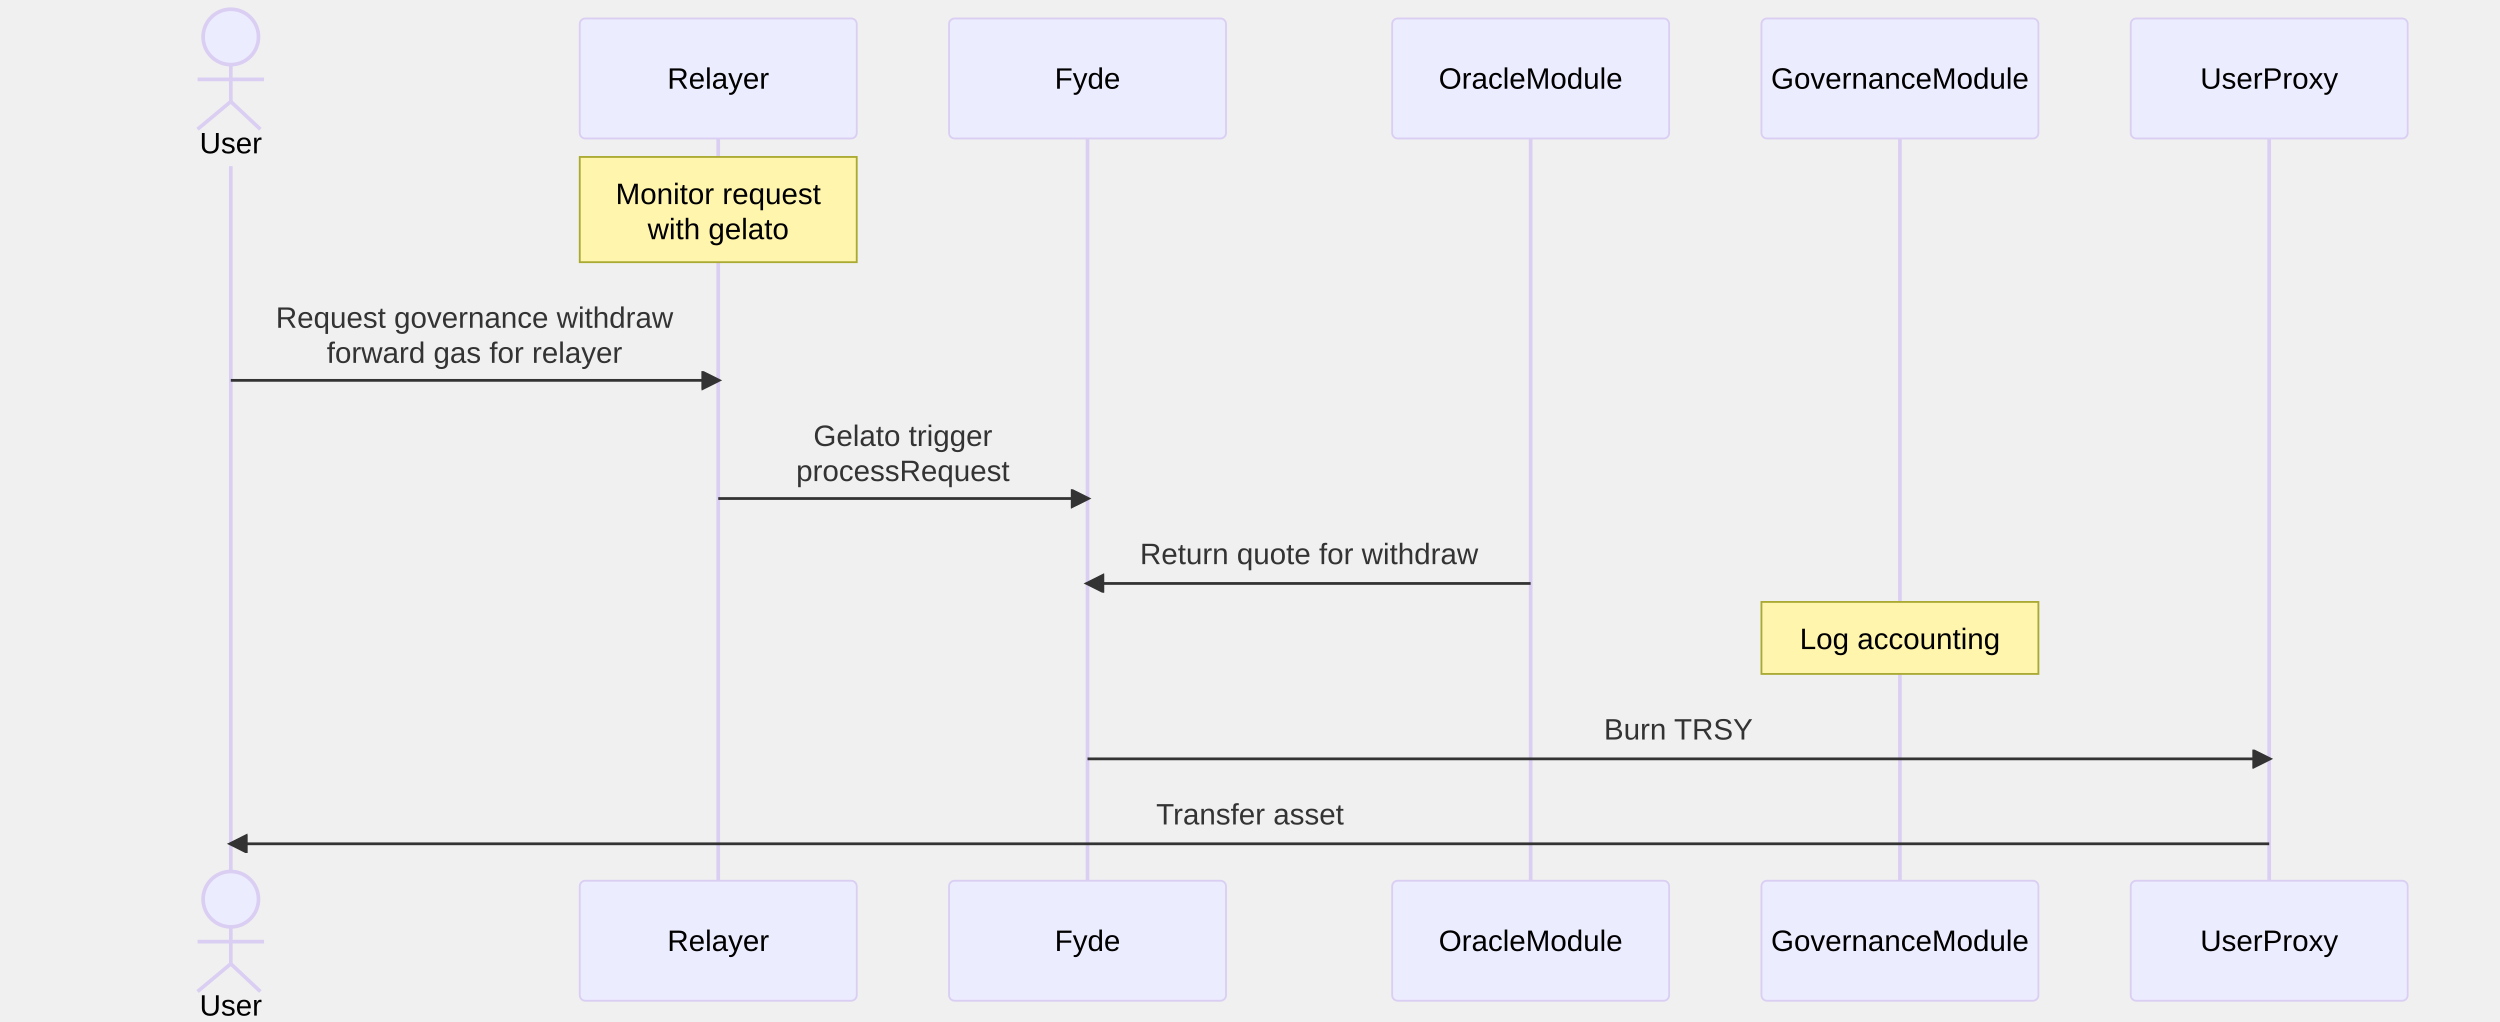
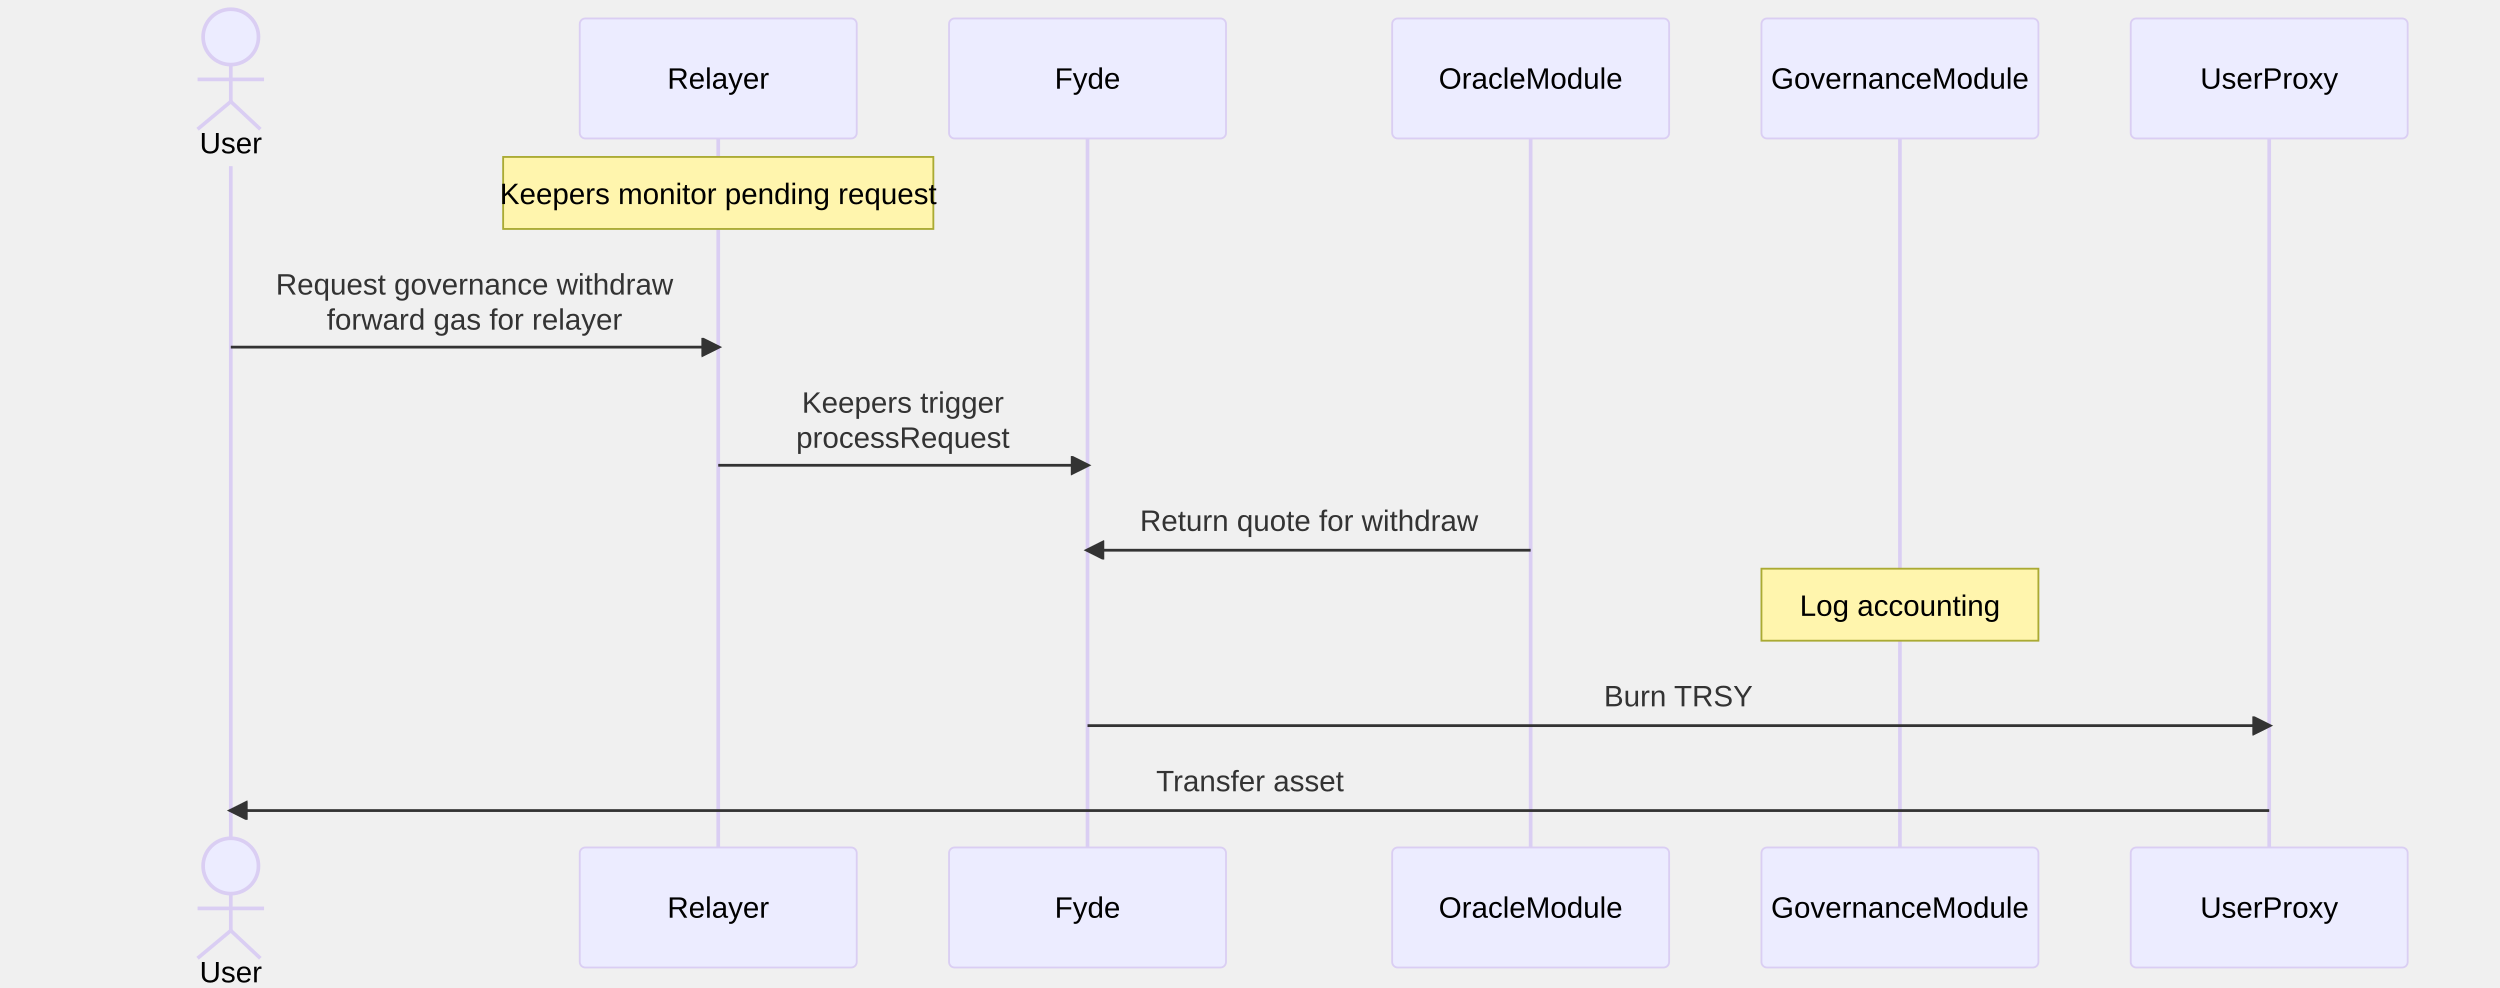
- <svg xmlns="http://www.w3.org/2000/svg" aria-roledescription="sequence" role="graphics-document document" viewBox="-50 -10 1354 553" style="max-width: 1354px; background-color: white;" width="100%" id="my-svg">
+ <svg xmlns="http://www.w3.org/2000/svg" aria-roledescription="sequence" role="graphics-document document" viewBox="-50 -10 1354 535" style="max-width: 1354px; background-color: white;" width="100%" id="my-svg">
  <style>#my-svg{font-family:"trebuchet ms",verdana,arial,sans-serif;font-size:16px;fill:#333;}#my-svg .error-icon{fill:#552222;}#my-svg .error-text{fill:#552222;stroke:#552222;}#my-svg .edge-thickness-normal{stroke-width:2px;}#my-svg .edge-thickness-thick{stroke-width:3.5px;}#my-svg .edge-pattern-solid{stroke-dasharray:0;}#my-svg .edge-pattern-dashed{stroke-dasharray:3;}#my-svg .edge-pattern-dotted{stroke-dasharray:2;}#my-svg .marker{fill:#333333;stroke:#333333;}#my-svg .marker.cross{stroke:#333333;}#my-svg svg{font-family:"trebuchet ms",verdana,arial,sans-serif;font-size:16px;}#my-svg .actor{stroke:hsl(259.626, 59.777%, 87.902%);fill:#ECECFF;}#my-svg text.actor&gt;tspan{fill:black;stroke:none;}#my-svg .actor-line{stroke:grey;}#my-svg .messageLine0{stroke-width:1.5;stroke-dasharray:none;stroke:#333;}#my-svg .messageLine1{stroke-width:1.5;stroke-dasharray:2,2;stroke:#333;}#my-svg #arrowhead path{fill:#333;stroke:#333;}#my-svg .sequenceNumber{fill:white;}#my-svg #sequencenumber{fill:#333;}#my-svg #crosshead path{fill:#333;stroke:#333;}#my-svg .messageText{fill:#333;stroke:none;}#my-svg .labelBox{stroke:hsl(259.626, 59.777%, 87.902%);fill:#ECECFF;}#my-svg .labelText,#my-svg .labelText&gt;tspan{fill:black;stroke:none;}#my-svg .loopText,#my-svg .loopText&gt;tspan{fill:black;stroke:none;}#my-svg .loopLine{stroke-width:2px;stroke-dasharray:2,2;stroke:hsl(259.626, 59.777%, 87.902%);fill:hsl(259.626, 59.777%, 87.902%);}#my-svg .note{stroke:#aaaa33;fill:#fff5ad;}#my-svg .noteText,#my-svg .noteText&gt;tspan{fill:black;stroke:none;}#my-svg .activation0{fill:#f4f4f4;stroke:#666;}#my-svg .activation1{fill:#f4f4f4;stroke:#666;}#my-svg .activation2{fill:#f4f4f4;stroke:#666;}#my-svg .actorPopupMenu{position:absolute;}#my-svg .actorPopupMenuPanel{position:absolute;fill:#ECECFF;box-shadow:0px 8px 16px 0px rgba(0,0,0,0.2);filter:drop-shadow(3px 5px 2px rgb(0 0 0 / 0.4));}#my-svg .actor-man line{stroke:hsl(259.626, 59.777%, 87.902%);fill:#ECECFF;}#my-svg .actor-man circle,#my-svg line{stroke:hsl(259.626, 59.777%, 87.902%);fill:#ECECFF;stroke-width:2px;}#my-svg :root{--mermaid-font-family:"trebuchet ms",verdana,arial,sans-serif;}</style>
  <g />
  <defs>
    <symbol height="24" width="24" id="computer">
      <path d="M2 2v13h20v-13h-20zm18 11h-16v-9h16v9zm-10.228 6l.466-1h3.524l.467 1h-4.457zm14.228 3h-24l2-6h2.104l-1.33 4h18.45l-1.297-4h2.073l2 6zm-5-10h-14v-7h14v7z" transform="scale(.5)" />
    </symbol>
  </defs>
  <defs>
    <symbol clip-rule="evenodd" fill-rule="evenodd" id="database">
      <path d="M12.258.001l.256.004.255.005.253.008.251.01.249.012.247.015.246.016.242.019.241.02.239.023.236.024.233.027.231.028.229.031.225.032.223.034.22.036.217.038.214.04.211.041.208.043.205.045.201.046.198.048.194.05.191.051.187.053.183.054.18.056.175.057.172.059.168.06.163.061.16.063.155.064.15.066.074.033.073.033.071.034.07.034.069.035.068.035.067.035.066.035.064.036.064.036.062.036.06.036.06.037.058.037.058.037.055.038.055.038.053.038.052.038.051.039.05.039.048.039.047.039.045.04.044.04.043.04.041.04.04.041.039.041.037.041.036.041.034.041.033.042.032.042.03.042.029.042.027.042.026.043.024.043.023.043.021.043.02.043.018.044.017.043.015.044.013.044.012.044.011.045.009.044.007.045.006.045.004.045.002.045.001.045v17l-.001.045-.002.045-.004.045-.006.045-.007.045-.009.044-.011.045-.012.044-.013.044-.015.044-.017.043-.018.044-.02.043-.021.043-.023.043-.024.043-.026.043-.027.042-.029.042-.03.042-.032.042-.033.042-.034.041-.036.041-.037.041-.039.041-.04.041-.041.04-.043.04-.044.04-.045.04-.047.039-.048.039-.05.039-.051.039-.052.038-.053.038-.055.038-.055.038-.058.037-.058.037-.06.037-.06.036-.062.036-.064.036-.064.036-.066.035-.067.035-.068.035-.069.035-.07.034-.071.034-.073.033-.074.033-.15.066-.155.064-.16.063-.163.061-.168.06-.172.059-.175.057-.18.056-.183.054-.187.053-.191.051-.194.05-.198.048-.201.046-.205.045-.208.043-.211.041-.214.04-.217.038-.22.036-.223.034-.225.032-.229.031-.231.028-.233.027-.236.024-.239.023-.241.02-.242.019-.246.016-.247.015-.249.012-.251.01-.253.008-.255.005-.256.004-.258.001-.258-.001-.256-.004-.255-.005-.253-.008-.251-.01-.249-.012-.247-.015-.245-.016-.243-.019-.241-.02-.238-.023-.236-.024-.234-.027-.231-.028-.228-.031-.226-.032-.223-.034-.22-.036-.217-.038-.214-.04-.211-.041-.208-.043-.204-.045-.201-.046-.198-.048-.195-.05-.19-.051-.187-.053-.184-.054-.179-.056-.176-.057-.172-.059-.167-.06-.164-.061-.159-.063-.155-.064-.151-.066-.074-.033-.072-.033-.072-.034-.07-.034-.069-.035-.068-.035-.067-.035-.066-.035-.064-.036-.063-.036-.062-.036-.061-.036-.06-.037-.058-.037-.057-.037-.056-.038-.055-.038-.053-.038-.052-.038-.051-.039-.049-.039-.049-.039-.046-.039-.046-.04-.044-.04-.043-.04-.041-.04-.04-.041-.039-.041-.037-.041-.036-.041-.034-.041-.033-.042-.032-.042-.03-.042-.029-.042-.027-.042-.026-.043-.024-.043-.023-.043-.021-.043-.02-.043-.018-.044-.017-.043-.015-.044-.013-.044-.012-.044-.011-.045-.009-.044-.007-.045-.006-.045-.004-.045-.002-.045-.001-.045v-17l.001-.045.002-.045.004-.045.006-.045.007-.045.009-.044.011-.045.012-.044.013-.044.015-.044.017-.043.018-.044.02-.043.021-.043.023-.043.024-.043.026-.043.027-.042.029-.042.03-.042.032-.042.033-.042.034-.041.036-.041.037-.041.039-.041.04-.041.041-.04.043-.04.044-.04.046-.04.046-.039.049-.039.049-.039.051-.039.052-.038.053-.038.055-.038.056-.038.057-.037.058-.037.06-.037.061-.036.062-.036.063-.036.064-.036.066-.035.067-.035.068-.035.069-.035.07-.034.072-.034.072-.033.074-.033.151-.066.155-.064.159-.063.164-.061.167-.06.172-.059.176-.057.179-.056.184-.054.187-.053.19-.051.195-.05.198-.048.201-.046.204-.045.208-.043.211-.041.214-.04.217-.038.22-.036.223-.034.226-.032.228-.031.231-.028.234-.027.236-.024.238-.023.241-.02.243-.019.245-.016.247-.015.249-.012.251-.01.253-.008.255-.005.256-.004.258-.001.258.001zm-9.258 20.499v.01l.001.021.003.021.004.022.005.021.006.022.007.022.009.023.01.022.011.023.012.023.013.023.015.023.016.024.017.023.018.024.019.024.021.024.022.025.023.024.024.025.052.049.056.05.061.051.066.051.07.051.075.051.079.052.084.052.088.052.092.052.097.052.102.051.105.052.11.052.114.051.119.051.123.051.127.05.131.05.135.05.139.048.144.049.147.047.152.047.155.047.16.045.163.045.167.043.171.043.176.041.178.041.183.039.187.039.19.037.194.035.197.035.202.033.204.031.209.03.212.029.216.027.219.025.222.024.226.021.23.02.233.018.236.016.24.015.243.012.246.01.249.008.253.005.256.004.259.001.26-.001.257-.004.254-.005.25-.008.247-.011.244-.012.241-.014.237-.016.233-.018.231-.021.226-.021.224-.024.22-.026.216-.027.212-.028.21-.031.205-.031.202-.034.198-.034.194-.036.191-.037.187-.039.183-.04.179-.04.175-.042.172-.043.168-.044.163-.045.16-.046.155-.046.152-.047.148-.048.143-.049.139-.049.136-.05.131-.05.126-.05.123-.051.118-.052.114-.051.11-.052.106-.052.101-.052.096-.052.092-.052.088-.053.083-.051.079-.052.074-.052.07-.051.065-.051.06-.051.056-.05.051-.05.023-.024.023-.025.021-.024.02-.024.019-.024.018-.024.017-.024.015-.023.014-.024.013-.023.012-.023.01-.023.01-.022.008-.022.006-.022.006-.022.004-.022.004-.021.001-.021.001-.021v-4.127l-.077.055-.08.053-.083.054-.085.053-.087.052-.09.052-.093.051-.095.05-.097.05-.1.049-.102.049-.105.048-.106.047-.109.047-.111.046-.114.045-.115.045-.118.044-.12.043-.122.042-.124.042-.126.041-.128.04-.13.04-.132.038-.134.038-.135.037-.138.037-.139.035-.142.035-.143.034-.144.033-.147.032-.148.031-.15.03-.151.03-.153.029-.154.027-.156.027-.158.026-.159.025-.161.024-.162.023-.163.022-.165.021-.166.02-.167.019-.169.018-.169.017-.171.016-.173.015-.173.014-.175.013-.175.012-.177.011-.178.01-.179.008-.179.008-.181.006-.182.005-.182.004-.184.003-.184.002h-.37l-.184-.002-.184-.003-.182-.004-.182-.005-.181-.006-.179-.008-.179-.008-.178-.01-.176-.011-.176-.012-.175-.013-.173-.014-.172-.015-.171-.016-.17-.017-.169-.018-.167-.019-.166-.02-.165-.021-.163-.022-.162-.023-.161-.024-.159-.025-.157-.026-.156-.027-.155-.027-.153-.029-.151-.03-.15-.03-.148-.031-.146-.032-.145-.033-.143-.034-.141-.035-.14-.035-.137-.037-.136-.037-.134-.038-.132-.038-.13-.04-.128-.04-.126-.041-.124-.042-.122-.042-.12-.044-.117-.043-.116-.045-.113-.045-.112-.046-.109-.047-.106-.047-.105-.048-.102-.049-.1-.049-.097-.05-.095-.05-.093-.052-.09-.051-.087-.052-.085-.053-.083-.054-.08-.054-.077-.054v4.127zm0-5.654v.011l.001.021.003.021.004.021.005.022.006.022.007.022.009.022.01.022.011.023.012.023.013.023.015.024.016.023.017.024.018.024.019.024.021.024.022.024.023.025.024.024.052.05.056.05.061.05.066.051.07.051.075.052.079.051.084.052.088.052.092.052.097.052.102.052.105.052.11.051.114.051.119.052.123.05.127.051.131.05.135.049.139.049.144.048.147.048.152.047.155.046.16.045.163.045.167.044.171.042.176.042.178.04.183.04.187.038.19.037.194.036.197.034.202.033.204.032.209.03.212.028.216.027.219.025.222.024.226.022.23.02.233.018.236.016.24.014.243.012.246.01.249.008.253.006.256.003.259.001.26-.001.257-.003.254-.006.25-.008.247-.01.244-.012.241-.015.237-.016.233-.018.231-.02.226-.022.224-.024.22-.025.216-.027.212-.029.21-.03.205-.032.202-.033.198-.035.194-.036.191-.037.187-.039.183-.039.179-.041.175-.042.172-.043.168-.044.163-.045.16-.045.155-.047.152-.047.148-.048.143-.048.139-.05.136-.049.131-.05.126-.051.123-.051.118-.051.114-.052.11-.052.106-.052.101-.052.096-.052.092-.052.088-.052.083-.052.079-.052.074-.051.07-.052.065-.051.06-.05.056-.051.051-.049.023-.025.023-.024.021-.025.02-.024.019-.024.018-.024.017-.024.015-.023.014-.023.013-.024.012-.022.01-.023.01-.023.008-.022.006-.022.006-.022.004-.021.004-.022.001-.021.001-.021v-4.139l-.077.054-.08.054-.083.054-.085.052-.087.053-.09.051-.093.051-.095.051-.097.05-.1.049-.102.049-.105.048-.106.047-.109.047-.111.046-.114.045-.115.044-.118.044-.12.044-.122.042-.124.042-.126.041-.128.04-.13.039-.132.039-.134.038-.135.037-.138.036-.139.036-.142.035-.143.033-.144.033-.147.033-.148.031-.15.03-.151.03-.153.028-.154.028-.156.027-.158.026-.159.025-.161.024-.162.023-.163.022-.165.021-.166.02-.167.019-.169.018-.169.017-.171.016-.173.015-.173.014-.175.013-.175.012-.177.011-.178.009-.179.009-.179.007-.181.007-.182.005-.182.004-.184.003-.184.002h-.37l-.184-.002-.184-.003-.182-.004-.182-.005-.181-.007-.179-.007-.179-.009-.178-.009-.176-.011-.176-.012-.175-.013-.173-.014-.172-.015-.171-.016-.17-.017-.169-.018-.167-.019-.166-.02-.165-.021-.163-.022-.162-.023-.161-.024-.159-.025-.157-.026-.156-.027-.155-.028-.153-.028-.151-.03-.15-.03-.148-.031-.146-.033-.145-.033-.143-.033-.141-.035-.14-.036-.137-.036-.136-.037-.134-.038-.132-.039-.13-.039-.128-.04-.126-.041-.124-.042-.122-.043-.12-.043-.117-.044-.116-.044-.113-.046-.112-.046-.109-.046-.106-.047-.105-.048-.102-.049-.1-.049-.097-.05-.095-.051-.093-.051-.09-.051-.087-.053-.085-.052-.083-.054-.08-.054-.077-.054v4.139zm0-5.666v.011l.001.02.003.022.004.021.005.022.006.021.007.022.009.023.01.022.011.023.012.023.013.023.015.023.016.024.017.024.018.023.019.024.021.025.022.024.023.024.024.025.052.05.056.05.061.05.066.051.07.051.075.052.079.051.084.052.088.052.092.052.097.052.102.052.105.051.11.052.114.051.119.051.123.051.127.05.131.05.135.05.139.049.144.048.147.048.152.047.155.046.16.045.163.045.167.043.171.043.176.042.178.04.183.04.187.038.19.037.194.036.197.034.202.033.204.032.209.03.212.028.216.027.219.025.222.024.226.021.23.02.233.018.236.017.24.014.243.012.246.01.249.008.253.006.256.003.259.001.26-.001.257-.003.254-.006.25-.008.247-.01.244-.013.241-.014.237-.016.233-.018.231-.02.226-.022.224-.024.22-.025.216-.027.212-.029.21-.03.205-.032.202-.033.198-.035.194-.036.191-.037.187-.039.183-.039.179-.041.175-.042.172-.043.168-.044.163-.045.16-.045.155-.047.152-.047.148-.048.143-.049.139-.049.136-.049.131-.051.126-.05.123-.051.118-.052.114-.051.11-.052.106-.052.101-.052.096-.052.092-.052.088-.052.083-.052.079-.052.074-.052.07-.051.065-.051.06-.051.056-.05.051-.049.023-.025.023-.025.021-.024.02-.024.019-.024.018-.024.017-.024.015-.023.014-.024.013-.023.012-.023.01-.022.01-.023.008-.022.006-.022.006-.022.004-.022.004-.021.001-.021.001-.021v-4.153l-.077.054-.08.054-.083.053-.085.053-.087.053-.09.051-.093.051-.095.051-.097.05-.1.049-.102.048-.105.048-.106.048-.109.046-.111.046-.114.046-.115.044-.118.044-.12.043-.122.043-.124.042-.126.041-.128.04-.13.039-.132.039-.134.038-.135.037-.138.036-.139.036-.142.034-.143.034-.144.033-.147.032-.148.032-.15.03-.151.03-.153.028-.154.028-.156.027-.158.026-.159.024-.161.024-.162.023-.163.023-.165.021-.166.02-.167.019-.169.018-.169.017-.171.016-.173.015-.173.014-.175.013-.175.012-.177.01-.178.01-.179.009-.179.007-.181.006-.182.006-.182.004-.184.003-.184.001-.185.001-.185-.001-.184-.001-.184-.003-.182-.004-.182-.006-.181-.006-.179-.007-.179-.009-.178-.01-.176-.01-.176-.012-.175-.013-.173-.014-.172-.015-.171-.016-.17-.017-.169-.018-.167-.019-.166-.02-.165-.021-.163-.023-.162-.023-.161-.024-.159-.024-.157-.026-.156-.027-.155-.028-.153-.028-.151-.03-.15-.03-.148-.032-.146-.032-.145-.033-.143-.034-.141-.034-.14-.036-.137-.036-.136-.037-.134-.038-.132-.039-.13-.039-.128-.041-.126-.041-.124-.041-.122-.043-.12-.043-.117-.044-.116-.044-.113-.046-.112-.046-.109-.046-.106-.048-.105-.048-.102-.048-.1-.05-.097-.049-.095-.051-.093-.051-.09-.052-.087-.052-.085-.053-.083-.053-.08-.054-.077-.054v4.153zm8.74-8.179l-.257.004-.254.005-.25.008-.247.011-.244.012-.241.014-.237.016-.233.018-.231.021-.226.022-.224.023-.22.026-.216.027-.212.028-.21.031-.205.032-.202.033-.198.034-.194.036-.191.038-.187.038-.183.04-.179.041-.175.042-.172.043-.168.043-.163.045-.16.046-.155.046-.152.048-.148.048-.143.048-.139.049-.136.05-.131.05-.126.051-.123.051-.118.051-.114.052-.11.052-.106.052-.101.052-.096.052-.092.052-.088.052-.083.052-.079.052-.074.051-.07.052-.065.051-.06.05-.056.05-.051.05-.023.025-.023.024-.021.024-.02.025-.019.024-.018.024-.017.023-.015.024-.014.023-.013.023-.012.023-.01.023-.01.022-.008.022-.006.023-.006.021-.004.022-.004.021-.001.021-.001.021.001.021.001.021.004.021.004.022.006.021.006.023.008.022.01.022.01.023.012.023.013.023.014.023.015.024.017.023.018.024.019.024.02.025.021.024.023.024.023.025.051.05.056.05.06.05.065.051.07.052.074.051.079.052.083.052.088.052.092.052.096.052.101.052.106.052.11.052.114.052.118.051.123.051.126.051.131.05.136.05.139.049.143.048.148.048.152.048.155.046.16.046.163.045.168.043.172.043.175.042.179.041.183.04.187.038.191.038.194.036.198.034.202.033.205.032.21.031.212.028.216.027.22.026.224.023.226.022.231.021.233.018.237.016.241.014.244.012.247.011.25.008.254.005.257.004.26.001.26-.001.257-.004.254-.005.25-.008.247-.011.244-.012.241-.014.237-.016.233-.018.231-.021.226-.022.224-.023.22-.026.216-.027.212-.028.21-.031.205-.032.202-.033.198-.034.194-.036.191-.038.187-.038.183-.04.179-.041.175-.042.172-.043.168-.043.163-.045.16-.046.155-.046.152-.048.148-.048.143-.048.139-.049.136-.05.131-.05.126-.051.123-.051.118-.051.114-.052.11-.052.106-.052.101-.052.096-.052.092-.052.088-.052.083-.052.079-.052.074-.051.07-.052.065-.051.06-.05.056-.05.051-.05.023-.025.023-.024.021-.024.02-.025.019-.024.018-.024.017-.023.015-.024.014-.023.013-.023.012-.023.01-.023.01-.022.008-.022.006-.023.006-.021.004-.022.004-.021.001-.021.001-.021-.001-.021-.001-.021-.004-.021-.004-.022-.006-.021-.006-.023-.008-.022-.01-.022-.01-.023-.012-.023-.013-.023-.014-.023-.015-.024-.017-.023-.018-.024-.019-.024-.02-.025-.021-.024-.023-.024-.023-.025-.051-.05-.056-.05-.06-.05-.065-.051-.07-.052-.074-.051-.079-.052-.083-.052-.088-.052-.092-.052-.096-.052-.101-.052-.106-.052-.11-.052-.114-.052-.118-.051-.123-.051-.126-.051-.131-.05-.136-.05-.139-.049-.143-.048-.148-.048-.152-.048-.155-.046-.16-.046-.163-.045-.168-.043-.172-.043-.175-.042-.179-.041-.183-.04-.187-.038-.191-.038-.194-.036-.198-.034-.202-.033-.205-.032-.21-.031-.212-.028-.216-.027-.22-.026-.224-.023-.226-.022-.231-.021-.233-.018-.237-.016-.241-.014-.244-.012-.247-.011-.25-.008-.254-.005-.257-.004-.26-.001-.26.001z" transform="scale(.5)" />
    </symbol>
  </defs>
  <defs>
    <symbol height="24" width="24" id="clock">
      <path d="M12 2c5.514 0 10 4.486 10 10s-4.486 10-10 10-10-4.486-10-10 4.486-10 10-10zm0-2c-6.627 0-12 5.373-12 12s5.373 12 12 12 12-5.373 12-12-5.373-12-12-12zm5.848 12.459c.202.038.202.333.001.372-1.907.361-6.045 1.111-6.547 1.111-.719 0-1.301-.582-1.301-1.301 0-.512.77-5.447 1.125-7.445.034-.192.312-.181.343.014l.985 6.238 5.394 1.011z" transform="scale(.5)" />
    </symbol>
  </defs>
-   <line stroke="#999" stroke-width="0.5px" class="200" y2="487" x2="75" y1="80" x1="75" id="actor0" />
+   <line stroke="#999" stroke-width="0.5px" class="200" y2="469" x2="75" y1="80" x1="75" id="actor0" />
  <g class="actor-man">
    <line y2="45" x2="75" y1="25" x1="75" id="actor-man-torso0" />
    <line y2="33" x2="93" y1="33" x1="57" id="actor-man-arms0" />
    <line y2="45" x2="75" y1="60" x1="57" />
    <line y2="60" x2="91" y1="45" x1="75" />
    <circle height="65" width="150" r="15" cy="10" cx="75" />
    <text style="text-anchor: middle; font-size: 16px; font-weight: 400;" class="actor" alignment-baseline="central" dominant-baseline="central" y="67.5" x="75">
      <tspan dy="0" x="75">User</tspan>
    </text>
  </g>
  <g>
-     <line stroke="#999" stroke-width="0.5px" class="200" y2="487" x2="339" y1="5" x1="339" id="actor1" />
+     <line stroke="#999" stroke-width="0.5px" class="200" y2="469" x2="339" y1="5" x1="339" id="actor1" />
    <g id="root-1">
      <rect class="actor" ry="3" rx="3" height="65" width="150" stroke="#666" fill="#eaeaea" y="0" x="264" />
      <text style="text-anchor: middle; font-size: 16px; font-weight: 400;" class="actor" alignment-baseline="central" dominant-baseline="central" y="32.5" x="339">
        <tspan dy="0" x="339">Relayer</tspan>
      </text>
    </g>
  </g>
  <g>
-     <line stroke="#999" stroke-width="0.5px" class="200" y2="487" x2="539" y1="5" x1="539" id="actor2" />
+     <line stroke="#999" stroke-width="0.5px" class="200" y2="469" x2="539" y1="5" x1="539" id="actor2" />
    <g id="root-2">
      <rect class="actor" ry="3" rx="3" height="65" width="150" stroke="#666" fill="#eaeaea" y="0" x="464" />
      <text style="text-anchor: middle; font-size: 16px; font-weight: 400;" class="actor" alignment-baseline="central" dominant-baseline="central" y="32.5" x="539">
        <tspan dy="0" x="539">Fyde</tspan>
      </text>
    </g>
  </g>
  <g>
-     <line stroke="#999" stroke-width="0.5px" class="200" y2="487" x2="779" y1="5" x1="779" id="actor3" />
+     <line stroke="#999" stroke-width="0.5px" class="200" y2="469" x2="779" y1="5" x1="779" id="actor3" />
    <g id="root-3">
      <rect class="actor" ry="3" rx="3" height="65" width="150" stroke="#666" fill="#eaeaea" y="0" x="704" />
      <text style="text-anchor: middle; font-size: 16px; font-weight: 400;" class="actor" alignment-baseline="central" dominant-baseline="central" y="32.5" x="779">
        <tspan dy="0" x="779">OracleModule</tspan>
      </text>
    </g>
  </g>
  <g>
-     <line stroke="#999" stroke-width="0.5px" class="200" y2="487" x2="979" y1="5" x1="979" id="actor4" />
+     <line stroke="#999" stroke-width="0.5px" class="200" y2="469" x2="979" y1="5" x1="979" id="actor4" />
    <g id="root-4">
      <rect class="actor" ry="3" rx="3" height="65" width="150" stroke="#666" fill="#eaeaea" y="0" x="904" />
      <text style="text-anchor: middle; font-size: 16px; font-weight: 400;" class="actor" alignment-baseline="central" dominant-baseline="central" y="32.5" x="979">
        <tspan dy="0" x="979">GovernanceModule</tspan>
      </text>
    </g>
  </g>
  <g>
-     <line stroke="#999" stroke-width="0.5px" class="200" y2="487" x2="1179" y1="5" x1="1179" id="actor5" />
+     <line stroke="#999" stroke-width="0.5px" class="200" y2="469" x2="1179" y1="5" x1="1179" id="actor5" />
    <g id="root-5">
      <rect class="actor" ry="3" rx="3" height="65" width="150" stroke="#666" fill="#eaeaea" y="0" x="1104" />
      <text style="text-anchor: middle; font-size: 16px; font-weight: 400;" class="actor" alignment-baseline="central" dominant-baseline="central" y="32.5" x="1179">
        <tspan dy="0" x="1179">UserProxy</tspan>
      </text>
    </g>
  </g>
  <defs>
    <marker orient="auto" markerHeight="12" markerWidth="12" markerUnits="userSpaceOnUse" refY="5" refX="9" id="arrowhead">
      <path d="M 0 0 L 10 5 L 0 10 z" />
    </marker>
  </defs>
  <defs>
    <marker refY="5" refX="4" orient="auto" markerHeight="8" markerWidth="15" id="crosshead">
      <path style="stroke-dasharray: 0, 0;" d="M 1,2 L 6,7 M 6,2 L 1,7" stroke-width="1pt" stroke="#000000" fill="none" />
    </marker>
  </defs>
  <defs>
    <marker orient="auto" markerHeight="28" markerWidth="20" refY="7" refX="18" id="filled-head">
      <path d="M 18,7 L9,13 L14,7 L9,1 Z" />
    </marker>
  </defs>
  <defs>
    <marker orient="auto" markerHeight="40" markerWidth="60" refY="15" refX="15" id="sequencenumber">
      <circle r="6" cy="15" cx="15" />
    </marker>
  </defs>
  <g>
-     <rect class="note" ry="0" rx="0" height="57" width="150" stroke="#666" fill="#EDF2AE" y="75" x="264" />
+     <rect class="note" ry="0" rx="0" height="39" width="233" stroke="#666" fill="#EDF2AE" y="75" x="222.5" />
    <text style="font-size: 16px; font-weight: 400;" dy="1em" class="noteText" alignment-baseline="middle" dominant-baseline="middle" text-anchor="middle" y="80" x="339">
-       <tspan x="339">Monitor request </tspan>
-     </text>
-     <text style="font-size: 16px; font-weight: 400;" dy="1em" class="noteText" alignment-baseline="middle" dominant-baseline="middle" text-anchor="middle" y="99" x="339">
-       <tspan x="339"> with gelato</tspan>
+       <tspan x="339">Keepers monitor pending request</tspan>
    </text>
  </g>
  <g>
-     <rect class="note" ry="0" rx="0" height="39" width="150" stroke="#666" fill="#EDF2AE" y="316" x="904" />
-     <text style="font-size: 16px; font-weight: 400;" dy="1em" class="noteText" alignment-baseline="middle" dominant-baseline="middle" text-anchor="middle" y="321" x="979">
+     <rect class="note" ry="0" rx="0" height="39" width="150" stroke="#666" fill="#EDF2AE" y="298" x="904" />
+     <text style="font-size: 16px; font-weight: 400;" dy="1em" class="noteText" alignment-baseline="middle" dominant-baseline="middle" text-anchor="middle" y="303" x="979">
      <tspan x="979">Log accounting</tspan>
    </text>
  </g>
-   <text style="font-size: 16px; font-weight: 400;" dy="1em" class="messageText" alignment-baseline="middle" dominant-baseline="middle" text-anchor="middle" y="147" x="207">Request governance withdraw </text>
-   <text style="font-size: 16px; font-weight: 400;" dy="1em" class="messageText" alignment-baseline="middle" dominant-baseline="middle" text-anchor="middle" y="166" x="207"> forward gas for relayer</text>
-   <line style="fill: none;" marker-end="url(#arrowhead)" stroke="none" stroke-width="2" class="messageLine0" y2="196" x2="339" y1="196" x1="75" />
-   <text style="font-size: 16px; font-weight: 400;" dy="1em" class="messageText" alignment-baseline="middle" dominant-baseline="middle" text-anchor="middle" y="211" x="439">Gelato trigger </text>
-   <text style="font-size: 16px; font-weight: 400;" dy="1em" class="messageText" alignment-baseline="middle" dominant-baseline="middle" text-anchor="middle" y="230" x="439"> processRequest</text>
-   <line style="fill: none;" marker-end="url(#arrowhead)" stroke="none" stroke-width="2" class="messageLine0" y2="260" x2="539" y1="260" x1="339" />
-   <text style="font-size: 16px; font-weight: 400;" dy="1em" class="messageText" alignment-baseline="middle" dominant-baseline="middle" text-anchor="middle" y="275" x="659">Return quote for withdraw</text>
-   <line style="fill: none;" marker-end="url(#arrowhead)" stroke="none" stroke-width="2" class="messageLine0" y2="306" x2="539" y1="306" x1="779" />
-   <text style="font-size: 16px; font-weight: 400;" dy="1em" class="messageText" alignment-baseline="middle" dominant-baseline="middle" text-anchor="middle" y="370" x="859">Burn TRSY</text>
-   <line style="fill: none;" marker-end="url(#arrowhead)" stroke="none" stroke-width="2" class="messageLine0" y2="401" x2="1179" y1="401" x1="539" />
-   <text style="font-size: 16px; font-weight: 400;" dy="1em" class="messageText" alignment-baseline="middle" dominant-baseline="middle" text-anchor="middle" y="416" x="627">Transfer asset</text>
-   <line style="fill: none;" marker-end="url(#arrowhead)" stroke="none" stroke-width="2" class="messageLine0" y2="447" x2="75" y1="447" x1="1179" />
+   <text style="font-size: 16px; font-weight: 400;" dy="1em" class="messageText" alignment-baseline="middle" dominant-baseline="middle" text-anchor="middle" y="129" x="207">Request governance withdraw </text>
+   <text style="font-size: 16px; font-weight: 400;" dy="1em" class="messageText" alignment-baseline="middle" dominant-baseline="middle" text-anchor="middle" y="148" x="207"> forward gas for relayer</text>
+   <line style="fill: none;" marker-end="url(#arrowhead)" stroke="none" stroke-width="2" class="messageLine0" y2="178" x2="339" y1="178" x1="75" />
+   <text style="font-size: 16px; font-weight: 400;" dy="1em" class="messageText" alignment-baseline="middle" dominant-baseline="middle" text-anchor="middle" y="193" x="439">Keepers trigger </text>
+   <text style="font-size: 16px; font-weight: 400;" dy="1em" class="messageText" alignment-baseline="middle" dominant-baseline="middle" text-anchor="middle" y="212" x="439"> processRequest</text>
+   <line style="fill: none;" marker-end="url(#arrowhead)" stroke="none" stroke-width="2" class="messageLine0" y2="242" x2="539" y1="242" x1="339" />
+   <text style="font-size: 16px; font-weight: 400;" dy="1em" class="messageText" alignment-baseline="middle" dominant-baseline="middle" text-anchor="middle" y="257" x="659">Return quote for withdraw</text>
+   <line style="fill: none;" marker-end="url(#arrowhead)" stroke="none" stroke-width="2" class="messageLine0" y2="288" x2="539" y1="288" x1="779" />
+   <text style="font-size: 16px; font-weight: 400;" dy="1em" class="messageText" alignment-baseline="middle" dominant-baseline="middle" text-anchor="middle" y="352" x="859">Burn TRSY</text>
+   <line style="fill: none;" marker-end="url(#arrowhead)" stroke="none" stroke-width="2" class="messageLine0" y2="383" x2="1179" y1="383" x1="539" />
+   <text style="font-size: 16px; font-weight: 400;" dy="1em" class="messageText" alignment-baseline="middle" dominant-baseline="middle" text-anchor="middle" y="398" x="627">Transfer asset</text>
+   <line style="fill: none;" marker-end="url(#arrowhead)" stroke="none" stroke-width="2" class="messageLine0" y2="429" x2="75" y1="429" x1="1179" />
  <g class="actor-man">
-     <line y2="512" x2="75" y1="492" x1="75" id="actor-man-torso5" />
-     <line y2="500" x2="93" y1="500" x1="57" id="actor-man-arms5" />
-     <line y2="512" x2="75" y1="527" x1="57" />
-     <line y2="527" x2="91" y1="512" x1="75" />
-     <circle height="65" width="150" r="15" cy="477" cx="75" />
-     <text style="text-anchor: middle; font-size: 16px; font-weight: 400;" class="actor" alignment-baseline="central" dominant-baseline="central" y="534.5" x="75">
+     <line y2="494" x2="75" y1="474" x1="75" id="actor-man-torso5" />
+     <line y2="482" x2="93" y1="482" x1="57" id="actor-man-arms5" />
+     <line y2="494" x2="75" y1="509" x1="57" />
+     <line y2="509" x2="91" y1="494" x1="75" />
+     <circle height="65" width="150" r="15" cy="459" cx="75" />
+     <text style="text-anchor: middle; font-size: 16px; font-weight: 400;" class="actor" alignment-baseline="central" dominant-baseline="central" y="516.5" x="75">
      <tspan dy="0" x="75">User</tspan>
    </text>
  </g>
  <g>
-     <rect class="actor" ry="3" rx="3" height="65" width="150" stroke="#666" fill="#eaeaea" y="467" x="264" />
-     <text style="text-anchor: middle; font-size: 16px; font-weight: 400;" class="actor" alignment-baseline="central" dominant-baseline="central" y="499.5" x="339">
+     <rect class="actor" ry="3" rx="3" height="65" width="150" stroke="#666" fill="#eaeaea" y="449" x="264" />
+     <text style="text-anchor: middle; font-size: 16px; font-weight: 400;" class="actor" alignment-baseline="central" dominant-baseline="central" y="481.5" x="339">
      <tspan dy="0" x="339">Relayer</tspan>
    </text>
  </g>
  <g>
-     <rect class="actor" ry="3" rx="3" height="65" width="150" stroke="#666" fill="#eaeaea" y="467" x="464" />
-     <text style="text-anchor: middle; font-size: 16px; font-weight: 400;" class="actor" alignment-baseline="central" dominant-baseline="central" y="499.5" x="539">
+     <rect class="actor" ry="3" rx="3" height="65" width="150" stroke="#666" fill="#eaeaea" y="449" x="464" />
+     <text style="text-anchor: middle; font-size: 16px; font-weight: 400;" class="actor" alignment-baseline="central" dominant-baseline="central" y="481.5" x="539">
      <tspan dy="0" x="539">Fyde</tspan>
    </text>
  </g>
  <g>
-     <rect class="actor" ry="3" rx="3" height="65" width="150" stroke="#666" fill="#eaeaea" y="467" x="704" />
-     <text style="text-anchor: middle; font-size: 16px; font-weight: 400;" class="actor" alignment-baseline="central" dominant-baseline="central" y="499.5" x="779">
+     <rect class="actor" ry="3" rx="3" height="65" width="150" stroke="#666" fill="#eaeaea" y="449" x="704" />
+     <text style="text-anchor: middle; font-size: 16px; font-weight: 400;" class="actor" alignment-baseline="central" dominant-baseline="central" y="481.5" x="779">
      <tspan dy="0" x="779">OracleModule</tspan>
    </text>
  </g>
  <g>
-     <rect class="actor" ry="3" rx="3" height="65" width="150" stroke="#666" fill="#eaeaea" y="467" x="904" />
-     <text style="text-anchor: middle; font-size: 16px; font-weight: 400;" class="actor" alignment-baseline="central" dominant-baseline="central" y="499.5" x="979">
+     <rect class="actor" ry="3" rx="3" height="65" width="150" stroke="#666" fill="#eaeaea" y="449" x="904" />
+     <text style="text-anchor: middle; font-size: 16px; font-weight: 400;" class="actor" alignment-baseline="central" dominant-baseline="central" y="481.5" x="979">
      <tspan dy="0" x="979">GovernanceModule</tspan>
    </text>
  </g>
  <g>
-     <rect class="actor" ry="3" rx="3" height="65" width="150" stroke="#666" fill="#eaeaea" y="467" x="1104" />
-     <text style="text-anchor: middle; font-size: 16px; font-weight: 400;" class="actor" alignment-baseline="central" dominant-baseline="central" y="499.5" x="1179">
+     <rect class="actor" ry="3" rx="3" height="65" width="150" stroke="#666" fill="#eaeaea" y="449" x="1104" />
+     <text style="text-anchor: middle; font-size: 16px; font-weight: 400;" class="actor" alignment-baseline="central" dominant-baseline="central" y="481.5" x="1179">
      <tspan dy="0" x="1179">UserProxy</tspan>
    </text>
  </g>
</svg>
